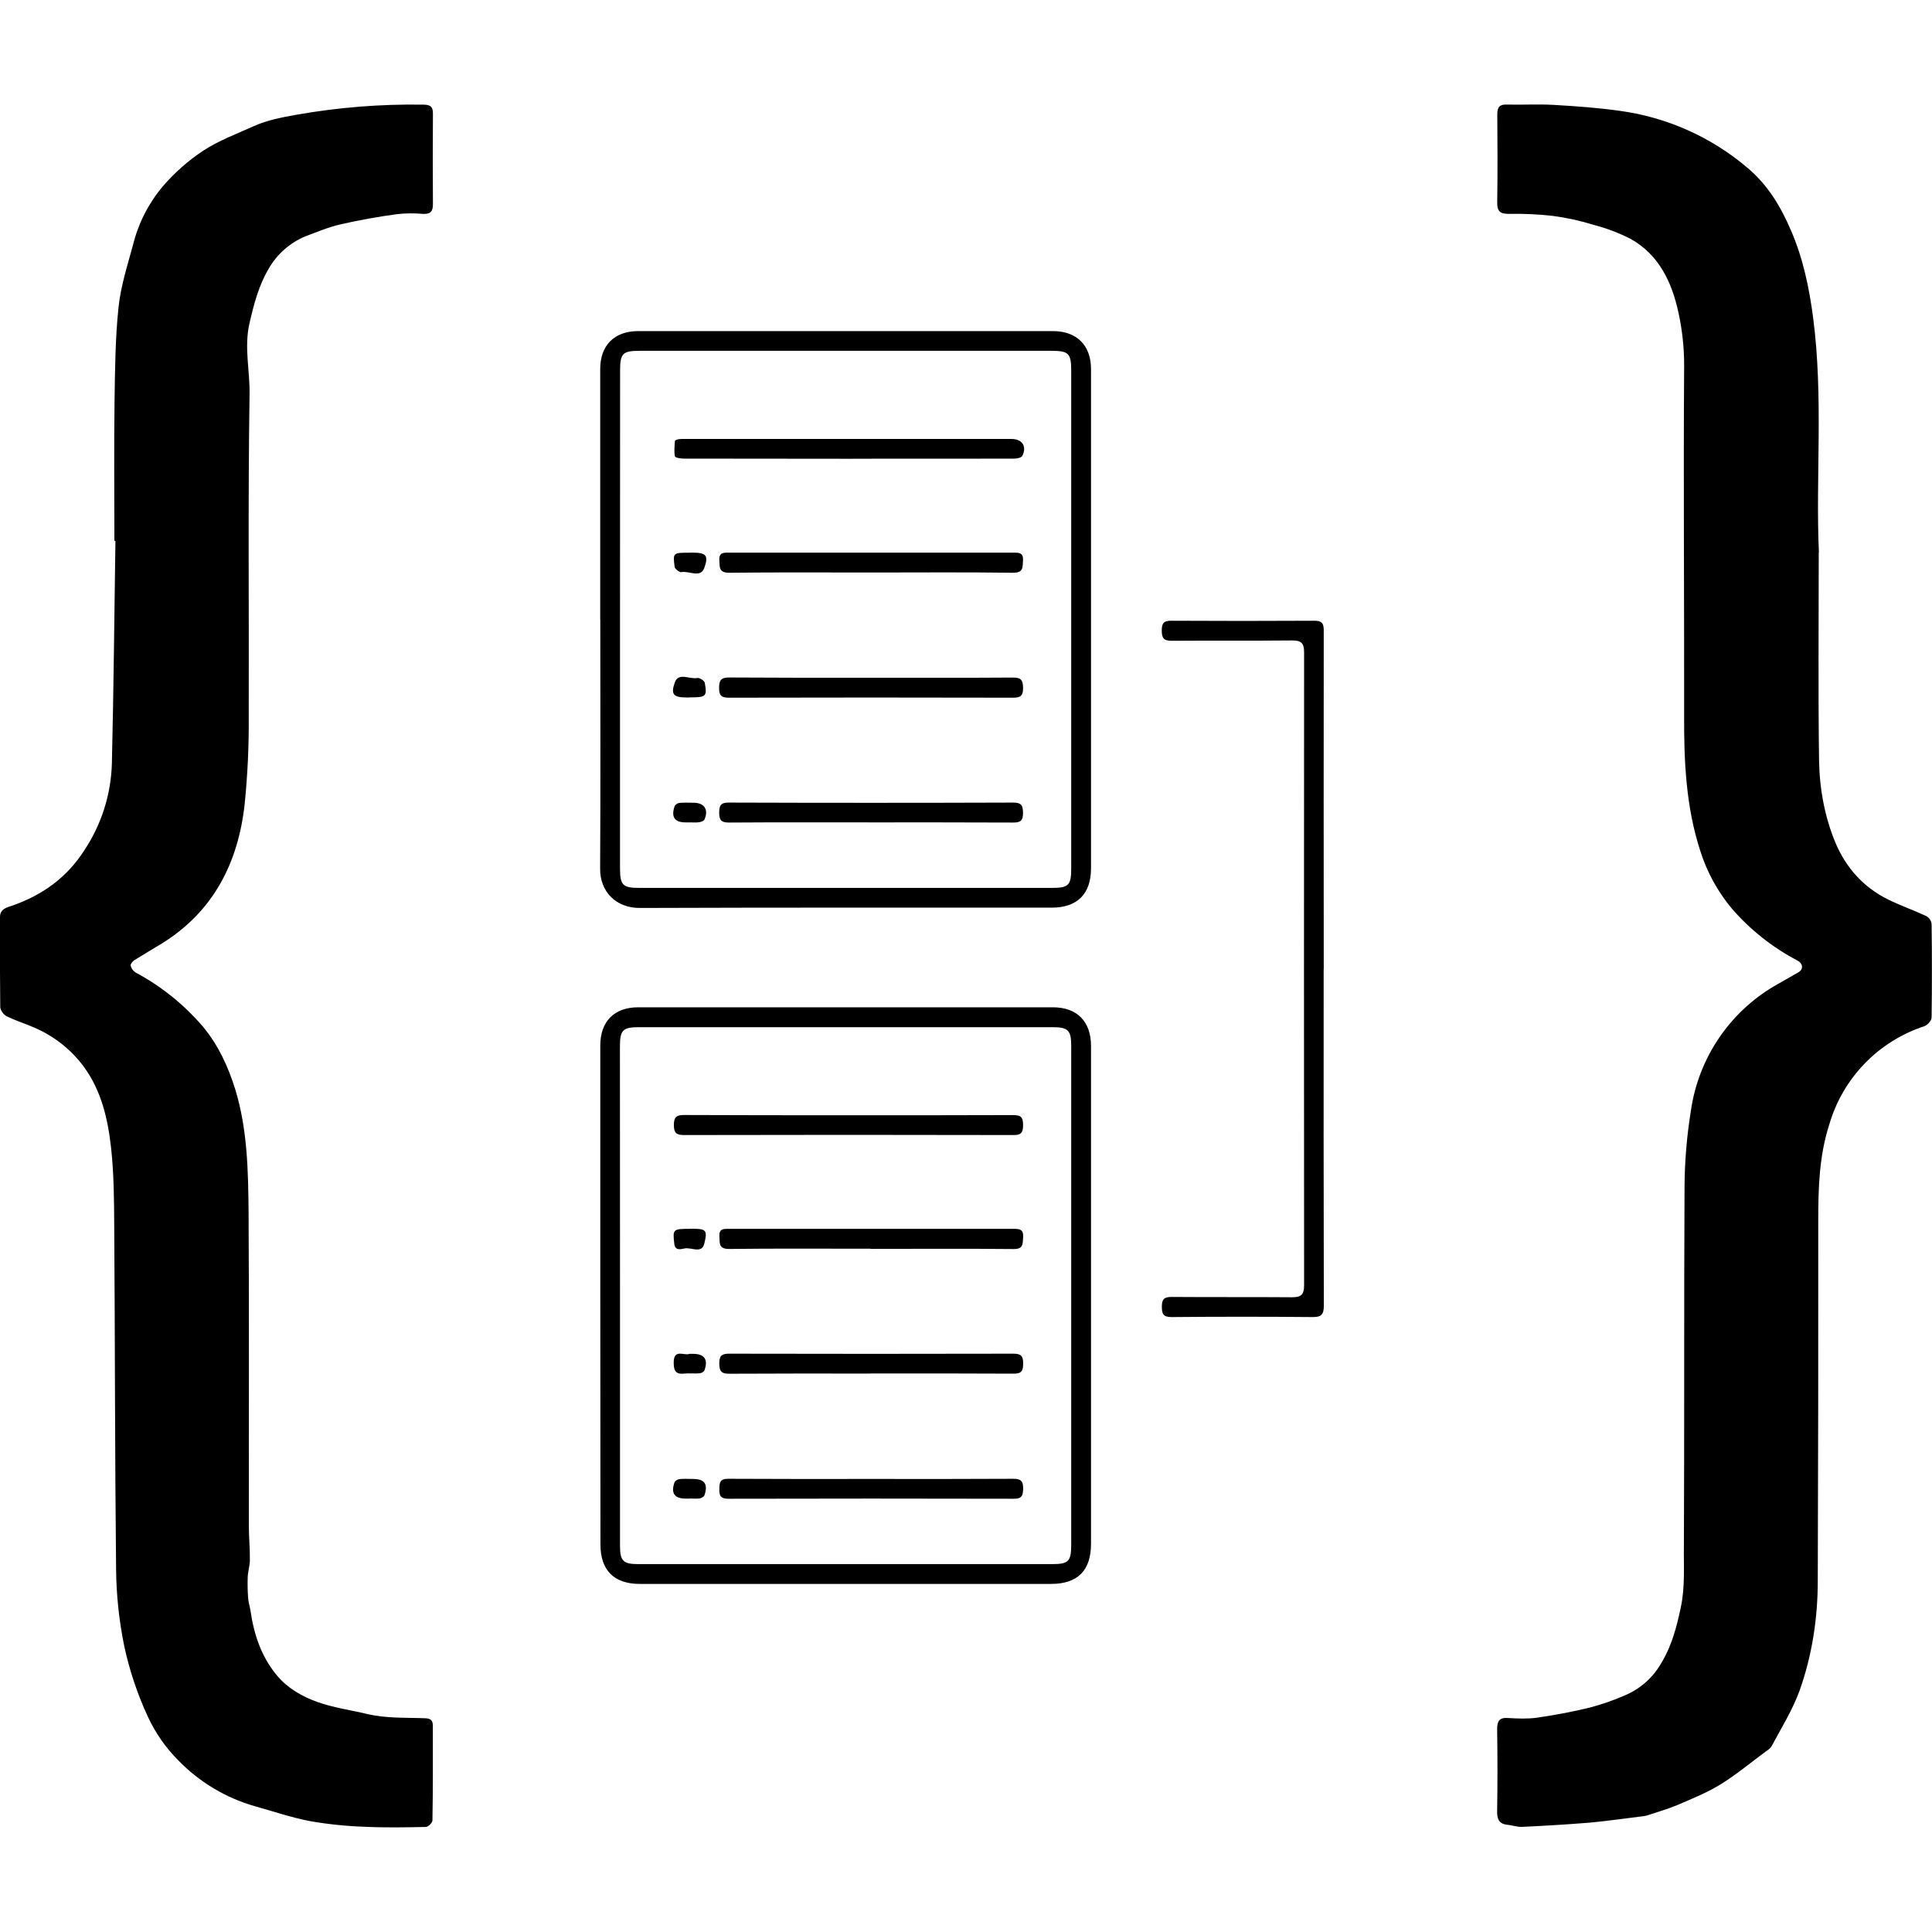
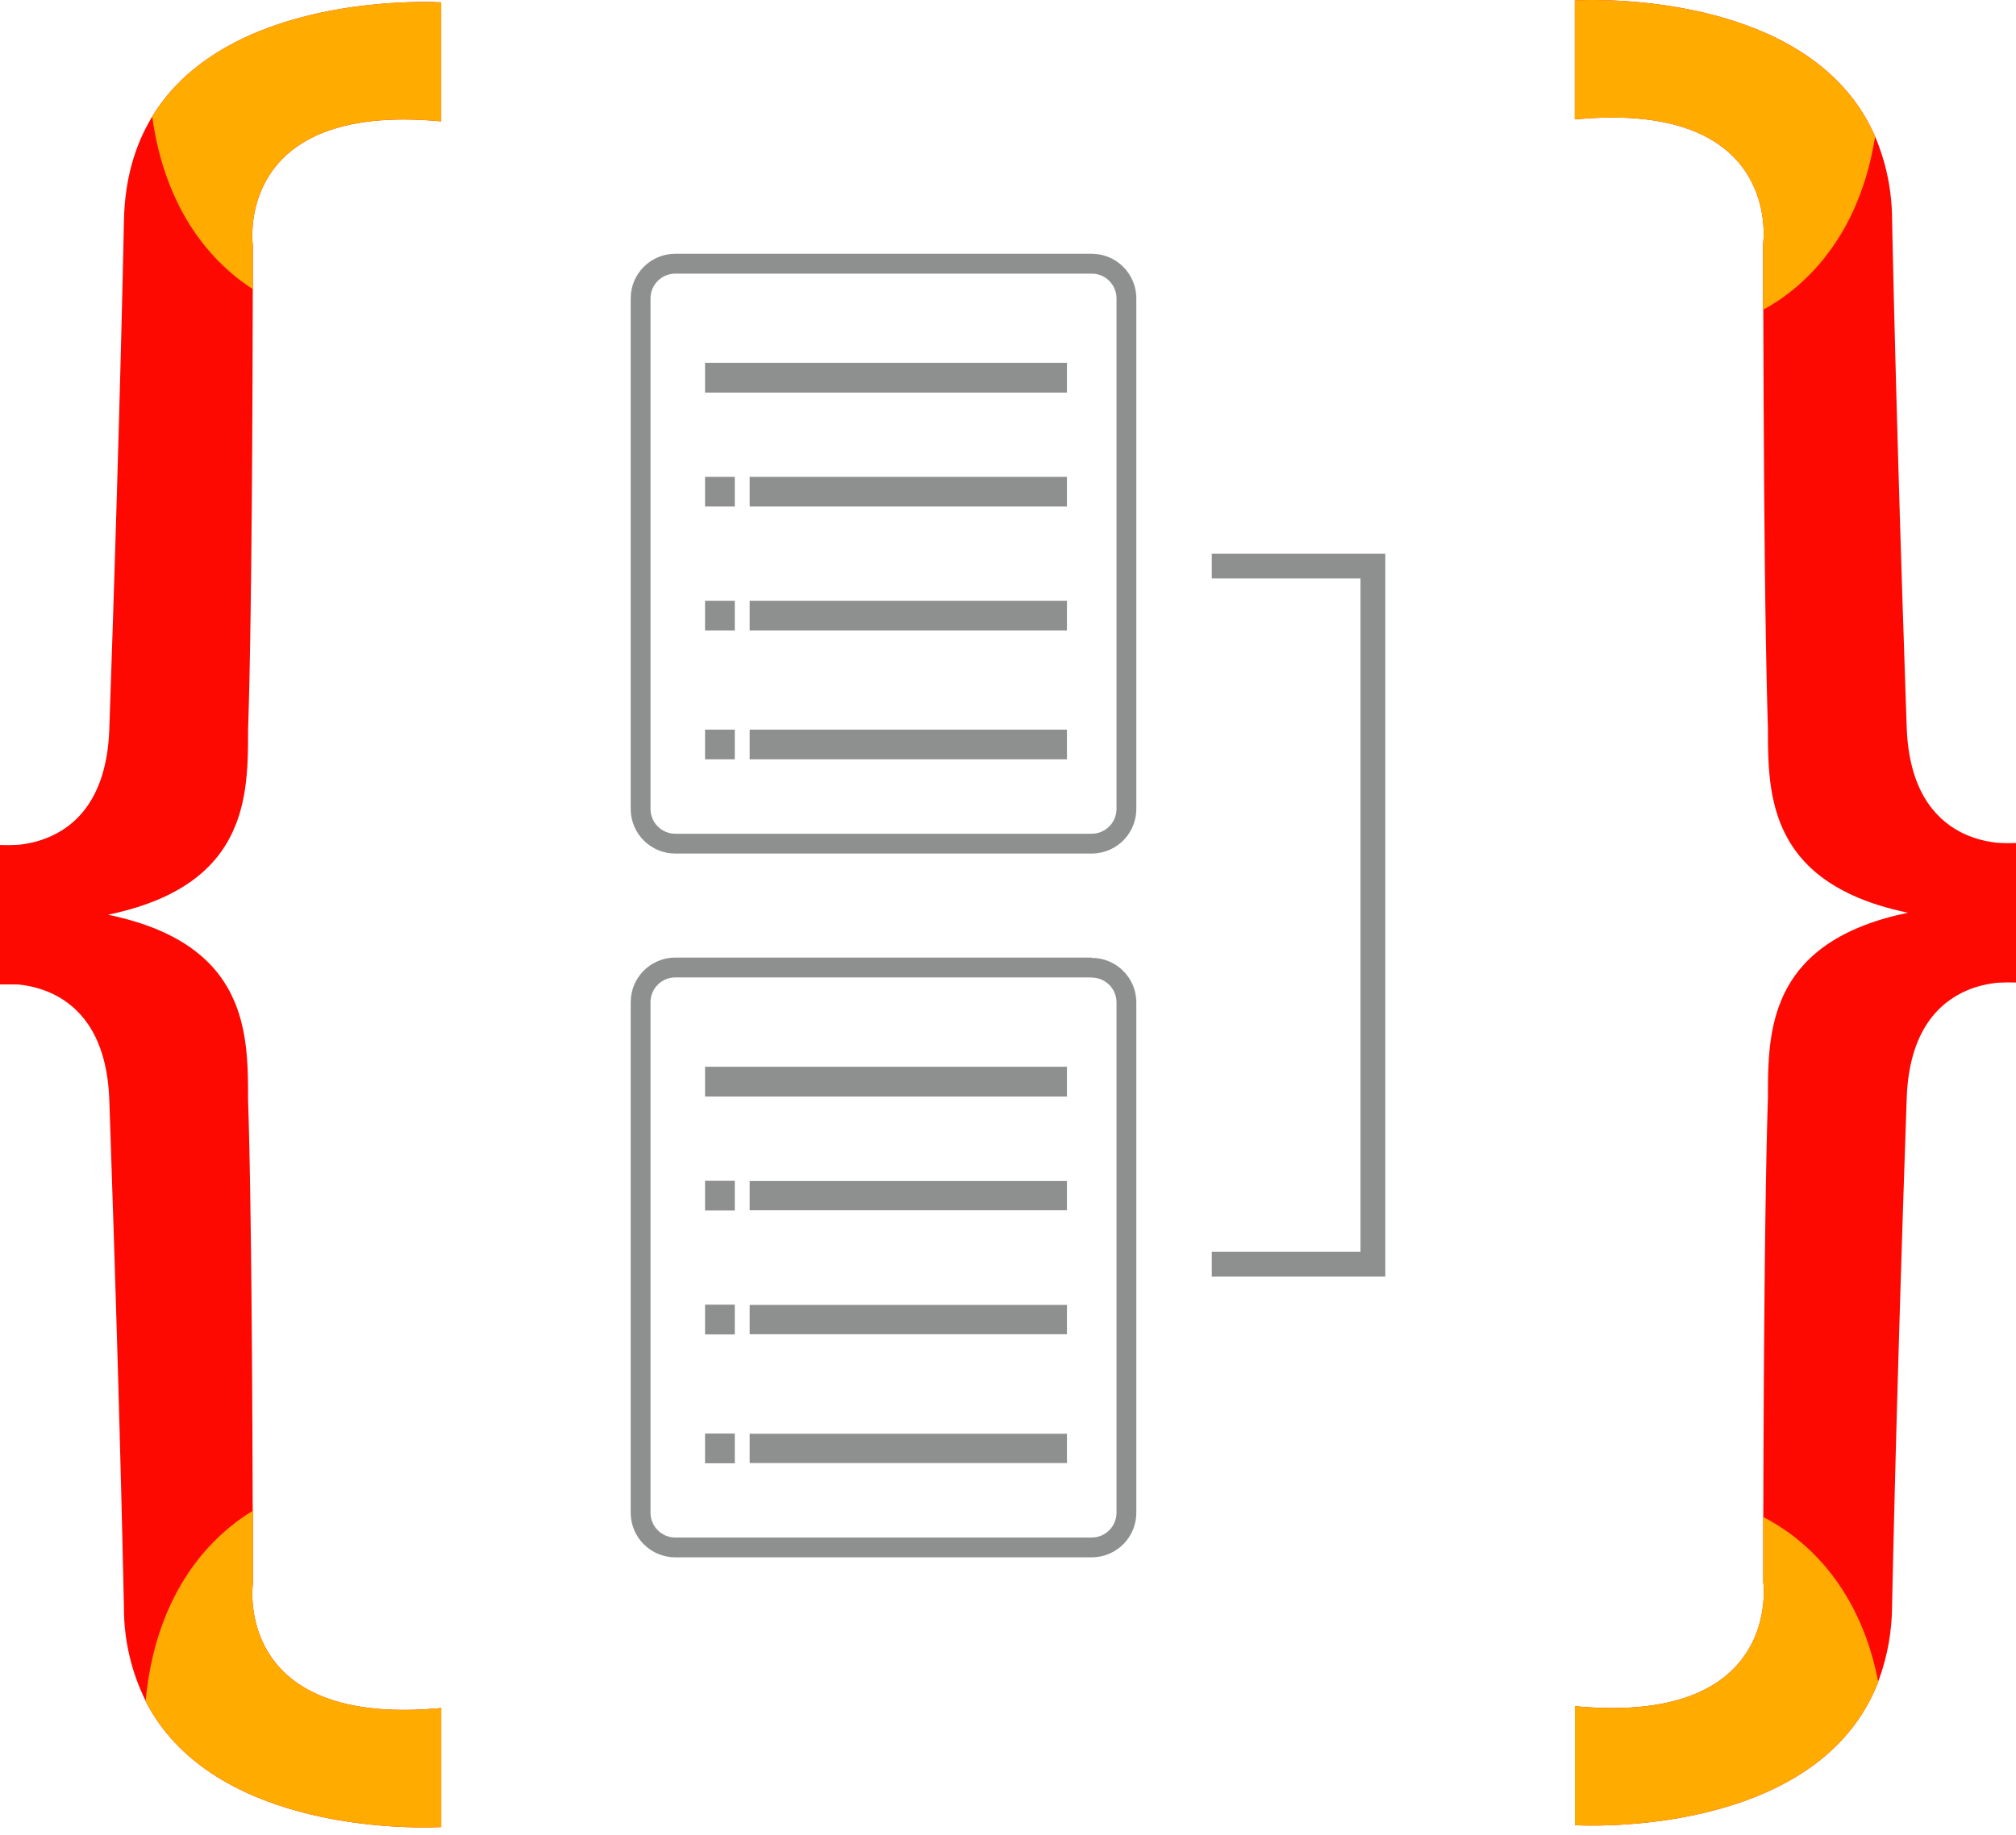
- <svg xmlns="http://www.w3.org/2000/svg" role="img" viewBox="0 0 24 24" id="Typeorm--Streamline-Simple-Icons" height="24" width="24">
-   <path d="M22.593 6.863c0 0.9 -0.008 1.742 0.004 2.583 0.006 0.355 0.07 0.708 0.21 1.038 0.133 0.306 0.35 0.544 0.652 0.692 0.153 0.075 0.314 0.131 0.47 0.204a0.134 0.13 0 0 1 0.066 0.099q0.008 0.58 0 1.16c0 0.039 -0.052 0.097 -0.093 0.11a1.818 1.82 0 0 0 -1.178 1.22c-0.125 0.387 -0.137 0.785 -0.137 1.187q0.002 2.24 -0.006 4.48c0 0.466 -0.07 0.926 -0.225 1.363 -0.087 0.241 -0.226 0.463 -0.347 0.69 -0.016 0.031 -0.05 0.052 -0.08 0.073 -0.185 0.137 -0.365 0.287 -0.56 0.407 -0.169 0.103 -0.354 0.177 -0.535 0.255 -0.114 0.048 -0.236 0.082 -0.352 0.121q-0.025 0.01 -0.05 0.014c-0.23 0.028 -0.46 0.062 -0.689 0.083q-0.418 0.033 -0.834 0.052c-0.061 0.003 -0.123 -0.02 -0.183 -0.026 -0.104 -0.01 -0.13 -0.07 -0.128 -0.168a31.962 32 0 0 0 0 -1.017c0 -0.104 0.027 -0.15 0.139 -0.141 0.117 0.007 0.24 0.012 0.354 -0.004q0.332 -0.047 0.655 -0.125a2.996 3 0 0 0 0.44 -0.153 0.94 0.94 0 0 0 0.456 -0.409c0.125 -0.208 0.185 -0.437 0.236 -0.676 0.057 -0.263 0.036 -0.52 0.04 -0.78 0.007 -1.485 0 -2.97 0.008 -4.456q0.003 -0.47 0.078 -0.935a2.148 2.15 0 0 1 1.09 -1.585l0.25 -0.143c0.061 -0.037 0.054 -0.107 -0.016 -0.144a2.797 2.8 0 0 1 -0.815 -0.646 2.097 2.1 0 0 1 -0.39 -0.711c-0.18 -0.551 -0.205 -1.12 -0.202 -1.694 0.002 -1.446 -0.01 -2.892 0 -4.337a2.996 3 0 0 0 -0.072 -0.666c-0.08 -0.37 -0.24 -0.712 -0.59 -0.909a2.298 2.3 0 0 0 -0.467 -0.177 2.996 3 0 0 0 -0.503 -0.11 3.995 4 0 0 0 -0.54 -0.025c-0.113 0.001 -0.153 -0.03 -0.15 -0.147 0.006 -0.364 0.003 -0.728 0.001 -1.092 0 -0.089 0.03 -0.122 0.117 -0.119 0.196 0.005 0.39 -0.007 0.584 0.004 0.272 0.016 0.545 0.035 0.815 0.073a3.096 3.1 0 0 1 1.598 0.714c0.252 0.215 0.408 0.479 0.534 0.772 0.15 0.346 0.226 0.71 0.275 1.082 0.13 0.99 0.03 1.986 0.072 2.918ZM1.421 6.715c0 -0.581 -0.006 -1.163 0.002 -1.745 0.006 -0.382 0.009 -0.77 0.049 -1.149 0.027 -0.263 0.11 -0.52 0.18 -0.778a1.798 1.8 0 0 1 0.366 -0.723 2.466 2.4 0 0 1 0.508 -0.449c0.194 -0.127 0.416 -0.208 0.629 -0.305 0.17 -0.076 0.348 -0.108 0.53 -0.141A8.29 8.3 0 0 1 5.258 1.3c0.09 0 0.122 0.027 0.12 0.117q-0.004 0.558 0 1.118c0 0.091 -0.028 0.126 -0.123 0.122a1.598 1.6 0 0 0 -0.321 0.003 7.99 8 0 0 0 -0.704 0.127c-0.15 0.035 -0.291 0.094 -0.434 0.148a0.94 0.94 0 0 0 -0.46 0.406c-0.123 0.208 -0.183 0.44 -0.238 0.68 -0.067 0.3 0.008 0.588 0.002 0.882 -0.02 1.329 -0.006 2.658 -0.01 3.99a9.988 10 0 0 1 -0.051 1.098c-0.08 0.724 -0.385 1.328 -1.024 1.727q-0.173 0.103 -0.345 0.209c-0.023 0.014 -0.051 0.049 -0.047 0.068a0.14 0.14 0 0 0 0.058 0.084 2.897 2.9 0 0 1 0.843 0.678c0.19 0.23 0.311 0.494 0.4 0.78 0.15 0.496 0.159 1.006 0.164 1.516 0.008 1.298 0.002 2.597 0.003 3.896 0 0.144 0.015 0.288 0.013 0.431 0 0.072 -0.025 0.143 -0.027 0.215q-0.004 0.126 0.005 0.253c0.003 0.052 0.02 0.104 0.029 0.156 0.043 0.301 0.137 0.583 0.336 0.817 0.131 0.153 0.303 0.252 0.494 0.321 0.201 0.072 0.41 0.1 0.616 0.149 0.246 0.058 0.485 0.044 0.73 0.054 0.065 0.003 0.09 0.03 0.09 0.093 0 0.392 0.002 0.784 -0.005 1.176 0 0.029 -0.053 0.081 -0.082 0.081 -0.252 0.005 -0.503 0.01 -0.754 -0.002a4.994 5 0 0 1 -0.678 -0.069c-0.234 -0.044 -0.46 -0.122 -0.69 -0.186a2.148 2.15 0 0 1 -0.955 -0.572 1.898 1.9 0 0 1 -0.376 -0.54 4.195 4.2 0 0 1 -0.292 -0.87 4.994 5 0 0 1 -0.103 -0.964c-0.015 -1.423 -0.013 -2.846 -0.023 -4.268 -0.002 -0.322 -0.004 -0.645 -0.039 -0.964 -0.04 -0.36 -0.12 -0.712 -0.342 -1.013a1.498 1.5 0 0 0 -0.624 -0.487c-0.11 -0.048 -0.226 -0.083 -0.334 -0.137 -0.037 -0.02 -0.077 -0.075 -0.077 -0.115q-0.006 -0.56 -0.003 -1.118c0 -0.1 0.088 -0.118 0.155 -0.141 0.372 -0.13 0.676 -0.348 0.891 -0.684a2.048 2.05 0 0 0 0.344 -1.087c0.022 -0.92 0.03 -1.841 0.044 -2.76h-0.016Zm6.035 0.98v-3.11c0 -0.295 0.175 -0.472 0.472 -0.472h5.152c0.296 0 0.473 0.177 0.473 0.472v6.2c0 0.32 -0.17 0.49 -0.488 0.49 -1.708 0 -3.412 -0.002 -5.12 0.004 -0.287 0 -0.494 -0.197 -0.49 -0.493 0.006 -1.03 0.002 -2.06 0.002 -3.091m0.245 0.002v3.091c0 0.208 0.035 0.242 0.24 0.242h5.119c0.214 0 0.246 -0.03 0.246 -0.244V4.603c0 -0.213 -0.033 -0.245 -0.244 -0.245H7.945c-0.21 0 -0.242 0.033 -0.242 0.247zm-0.245 8.39v-3.1c0 -0.298 0.173 -0.474 0.471 -0.474h5.152c0.3 0 0.473 0.177 0.473 0.48v6.184q0 0.499 -0.496 0.499h-5.11c-0.32 0 -0.488 -0.17 -0.488 -0.489zm0.245 0.006v3.109c0 0.189 0.039 0.228 0.227 0.228h5.142c0.202 0 0.236 -0.035 0.236 -0.239v-6.197c0 -0.197 -0.038 -0.234 -0.233 -0.234H7.941c-0.205 0 -0.24 0.035 -0.24 0.243zm8.741 -4.058q-0.002 2.09 0.002 4.184c0 0.11 -0.03 0.143 -0.14 0.142a96.883 97 0 0 0 -1.752 0c-0.104 0 -0.12 -0.04 -0.12 -0.13 0 -0.093 0.03 -0.12 0.12 -0.12 0.5 0.004 1 0 1.499 0.004 0.108 0 0.148 -0.031 0.148 -0.145q-0.003 -3.934 0 -7.868c0 -0.112 -0.036 -0.147 -0.147 -0.146 -0.5 0.005 -0.999 0 -1.498 0.004 -0.1 0 -0.123 -0.034 -0.123 -0.128 0 -0.09 0.024 -0.122 0.119 -0.121q0.888 0.005 1.776 0c0.096 0 0.117 0.033 0.117 0.122q-0.002 2.101 0 4.202m-5.9 -6.336q-1.024 0 -2.047 -0.002c-0.04 0 -0.109 -0.01 -0.113 -0.028 -0.012 -0.061 -0.004 -0.127 0 -0.191 0 -0.01 0.031 -0.02 0.052 -0.023q0.04 -0.004 0.082 -0.002h4.046c0.133 0 0.194 0.088 0.137 0.208 -0.01 0.024 -0.066 0.036 -0.1 0.036q-0.846 0.002 -1.691 0.001zm0.273 1.413c-0.585 0 -1.17 -0.004 -1.758 0.003 -0.13 0 -0.118 -0.068 -0.123 -0.153 -0.007 -0.102 0.055 -0.097 0.123 -0.097h3.526c0.068 0 0.13 -0.004 0.123 0.097 -0.005 0.086 0.006 0.154 -0.123 0.153 -0.59 -0.008 -1.178 -0.003 -1.766 -0.003Zm0.005 1.307c0.59 0 1.178 0.002 1.767 -0.002 0.103 0 0.118 0.041 0.12 0.13 0 0.093 -0.03 0.12 -0.12 0.12a737.113 738 0 0 0 -3.536 0c-0.092 0 -0.121 -0.029 -0.12 -0.121 0 -0.09 0.02 -0.13 0.121 -0.13q0.886 0.005 1.768 0.003m-0.009 1.797c-0.585 0 -1.173 -0.002 -1.759 0.002 -0.093 0 -0.12 -0.03 -0.12 -0.122 0 -0.093 0.023 -0.128 0.123 -0.126q1.764 0.006 3.528 0c0.098 0 0.123 0.03 0.123 0.125 0.002 0.1 -0.03 0.124 -0.127 0.123q-0.884 -0.003 -1.768 -0.002M8.564 8.664H8.53c-0.16 0 -0.202 -0.034 -0.147 -0.187 0.045 -0.129 0.185 -0.035 0.28 -0.055 0.027 -0.004 0.087 0.033 0.092 0.06 0.03 0.172 0.017 0.181 -0.19 0.181Zm0.003 -1.799h0.034c0.166 0 0.206 0.031 0.148 0.19 -0.047 0.13 -0.187 0.034 -0.284 0.052 -0.023 0.006 -0.08 -0.038 -0.084 -0.064 -0.024 -0.177 -0.02 -0.177 0.185 -0.177Zm0.002 3.351h-0.051q-0.206 0.001 -0.138 -0.2c0.006 -0.02 0.038 -0.04 0.06 -0.042 0.06 -0.006 0.118 -0.002 0.176 -0.002 0.133 0 0.19 0.086 0.135 0.208 -0.006 0.018 -0.041 0.03 -0.066 0.034 -0.038 0.006 -0.078 0.002 -0.117 0.002Zm1.973 3.638q1.025 0.001 2.047 -0.002c0.092 0 0.12 0.027 0.12 0.12 0 0.09 -0.017 0.13 -0.119 0.128a878.942 880 0 0 0 -4.093 0c-0.096 0 -0.126 -0.027 -0.126 -0.124s0.03 -0.125 0.125 -0.125q1.025 0.004 2.046 0.003m0.272 1.658c-0.585 0 -1.171 -0.004 -1.758 0.003 -0.134 0 -0.113 -0.076 -0.119 -0.156 -0.007 -0.097 0.051 -0.094 0.12 -0.094h3.533c0.075 0 0.126 0.005 0.12 0.103 -0.007 0.081 0.006 0.15 -0.12 0.148 -0.592 -0.006 -1.184 -0.002 -1.776 -0.002Zm0 1.551q-0.88 -0.002 -1.758 0.002c-0.1 0 -0.12 -0.037 -0.121 -0.129 0 -0.091 0.029 -0.12 0.12 -0.12q1.768 0.004 3.535 0c0.09 0 0.121 0.027 0.12 0.12 0 0.089 -0.016 0.13 -0.12 0.128q-0.887 -0.004 -1.775 -0.002Zm0.009 1.309q0.883 0.002 1.767 -0.002c0.096 0 0.12 0.033 0.12 0.122 -0.002 0.086 -0.015 0.127 -0.116 0.126a742.107 743 0 0 0 -3.545 0c-0.092 0 -0.116 -0.033 -0.113 -0.118 0.001 -0.08 0.005 -0.131 0.11 -0.13q0.889 0.004 1.778 0.002m-2.257 -3.108h0.025c0.177 0 0.2 0.013 0.157 0.185 -0.033 0.13 -0.161 0.042 -0.246 0.06 -0.043 0.008 -0.117 0.033 -0.127 -0.06 -0.02 -0.179 -0.016 -0.184 0.192 -0.184Zm-0.003 1.554h0.046c0.14 0 0.19 0.07 0.141 0.204 -0.006 0.019 -0.039 0.036 -0.062 0.038 -0.062 0.005 -0.124 -0.003 -0.187 0.003 -0.1 0.012 -0.132 -0.026 -0.133 -0.13 -0.003 -0.187 0.133 -0.087 0.195 -0.115m0.002 1.798h-0.051c-0.135 0 -0.184 -0.067 -0.136 -0.202 0.006 -0.018 0.038 -0.038 0.062 -0.04 0.054 -0.006 0.11 -0.002 0.165 -0.002 0.145 0 0.192 0.062 0.146 0.2 -0.006 0.02 -0.038 0.038 -0.06 0.042 -0.042 0.005 -0.085 0.001 -0.125 0.001Z" fill="#000000" stroke-width="1" />
+ <svg xmlns="http://www.w3.org/2000/svg" width="256px" height="233px" viewBox="0 0 256 233" version="1.1" preserveAspectRatio="xMidYMid">
+   <g>
+     <path d="M138.63,32.232 C141.711,32.232 144.217,34.691 144.293,37.753 L144.295,37.897 L144.295,102.742 C144.295,105.823 141.836,108.33 138.774,108.406 L138.63,108.408 L85.754,108.408 C82.673,108.408 80.167,105.949 80.09,102.886 L80.089,102.742 L80.089,37.897 C80.089,34.816 82.548,32.31 85.61,32.233 L85.754,32.232 L138.63,32.232 Z M138.63,34.752 L85.754,34.752 C84.054,34.752 82.669,36.099 82.607,37.784 L82.604,37.897 L82.604,102.742 C82.607,104.443 83.955,105.828 85.641,105.89 L85.754,105.892 L138.63,105.892 C140.33,105.889 141.715,104.541 141.777,102.855 L141.779,102.742 L141.779,37.897 C141.777,36.159 140.367,34.752 138.63,34.752 Z M93.306,92.669 L93.306,96.443 L89.528,96.443 L89.528,92.669 L93.306,92.669 Z M135.485,92.669 L135.485,96.443 L95.198,96.443 L95.198,92.669 L135.485,92.669 Z M93.306,76.302 L93.306,80.076 L89.528,80.076 L89.528,76.302 L93.306,76.302 Z M135.485,76.302 L135.485,80.076 L95.198,80.076 L95.198,76.302 L135.485,76.302 Z M93.306,60.564 L93.306,64.337 L89.528,64.337 L89.528,60.564 L93.306,60.564 Z M135.485,60.564 L135.485,64.337 L95.198,64.337 L95.198,60.564 L135.485,60.564 Z M135.485,46.083 L135.485,49.862 L89.528,49.862 L89.528,46.083 L135.485,46.083 Z" fill="#8E8F8F" />
+     <path d="M138.63,121.621 L138.63,121.66 C141.696,121.66 144.196,124.096 144.293,127.143 L144.295,127.286 L144.295,192.131 C144.295,195.212 141.836,197.719 138.774,197.795 L138.63,197.797 L85.754,197.797 C84.252,197.797 82.81,197.2 81.748,196.137 C80.726,195.116 80.135,193.744 80.091,192.304 L80.089,192.131 L80.089,127.286 C80.089,124.205 82.548,121.699 85.61,121.622 L85.754,121.621 L138.63,121.621 Z M138.63,124.141 L85.754,124.141 C84.054,124.141 82.669,125.488 82.607,127.173 L82.604,127.286 L82.604,192.131 C82.607,193.832 83.955,195.217 85.641,195.279 L85.754,195.281 L138.63,195.281 C140.323,195.278 141.705,193.942 141.777,192.263 L141.779,192.151 L141.779,127.306 C141.777,125.606 140.428,124.222 138.743,124.163 L138.63,124.161 L138.63,124.141 Z M93.306,182.073 L93.306,185.852 L89.528,185.852 L89.528,182.073 L93.306,182.073 Z M135.485,182.102 L135.485,185.822 L95.198,185.822 L95.198,182.102 L135.485,182.102 Z M93.306,165.706 L93.306,169.484 L89.528,169.484 L89.528,165.706 L93.306,165.706 Z M135.485,165.735 L135.485,169.455 L95.198,169.455 L95.198,165.735 L135.485,165.735 Z M93.306,149.972 L93.306,153.746 L89.528,153.746 L89.528,149.972 L93.306,149.972 Z M135.485,150.001 L135.485,153.717 L95.198,153.717 L95.198,150.001 L135.485,150.001 Z M135.485,135.492 L135.485,139.27 L89.528,139.27 L89.528,135.492 L135.485,135.492 Z" fill="#8E8F8F" />
+     <polygon fill="#8E8F8F" points="153.879 70.32 153.879 73.464 172.762 73.464 172.762 158.995 153.879 158.995 153.879 162.144 172.762 162.144 175.911 162.144 175.911 158.995 175.911 73.464 175.911 70.32 172.762 70.32" />
+     <path d="M19.332,14.795 C23.055,8.688 29.189,5.126 35.385,3.058 L36.23,2.785 L36.23,2.785 L37.074,2.53 C37.496,2.407 37.917,2.29 38.337,2.18 L39.174,1.967 C39.314,1.933 39.453,1.899 39.591,1.867 L40.42,1.677 C40.558,1.647 40.695,1.617 40.832,1.588 L41.65,1.421 L41.65,1.421 L42.459,1.269 L42.459,1.269 L43.257,1.129 L43.257,1.129 L44.044,1.003 L44.044,1.003 L44.817,0.888 L44.817,0.888 L45.576,0.786 L45.576,0.786 L46.319,0.695 L46.319,0.695 L47.045,0.614 L47.045,0.614 L47.753,0.543 L47.753,0.543 L48.777,0.454 L48.777,0.454 L49.752,0.384 L49.752,0.384 L50.674,0.331 L50.674,0.331 L51.676,0.288 L51.676,0.288 L52.593,0.262 L52.593,0.262 L53.153,0.253 L53.669,0.249 L54.14,0.249 L54.757,0.257 L55.105,0.264 L55.74,0.286 L56.021,0.3 L56.021,15.414 C42.652,14.142 36.687,18.18 34.057,22.483 L33.82,22.887 C33.479,23.494 33.201,24.103 32.975,24.7 L32.833,25.096 C32.81,25.161 32.788,25.227 32.767,25.292 L32.646,25.681 L32.646,25.681 L32.538,26.065 L32.538,26.065 L32.444,26.441 C32.429,26.503 32.415,26.565 32.401,26.626 L32.324,26.991 C32.312,27.051 32.301,27.111 32.29,27.17 L32.229,27.521 L32.229,27.521 L32.178,27.861 L32.178,27.861 L32.137,28.19 L32.137,28.19 L32.09,28.66 L32.09,28.66 L32.059,29.099 L32.059,29.099 L32.044,29.443 L32.037,29.762 L32.037,30.052 L32.042,30.313 L32.051,30.542 L32.069,30.822 L32.101,31.153 L32.1,36.705 L32.068,48.042 L32.028,56.211 L31.982,63.084 L31.931,68.891 L31.882,73.464 L31.824,77.916 L31.765,81.711 L31.688,85.732 L31.641,87.827 L31.59,89.806 L31.524,92.012 L31.501,92.702 L31.499,93.978 L31.492,94.759 L31.483,95.287 L31.462,96.085 L31.462,96.085 L31.431,96.857 L31.431,96.857 L31.405,97.327 L31.405,97.327 L31.374,97.799 L31.374,97.799 L31.337,98.273 L31.337,98.273 L31.269,98.985 L31.269,98.985 L31.215,99.461 L31.215,99.461 L31.152,99.938 L31.152,99.938 L31.081,100.415 C31.068,100.494 31.055,100.574 31.042,100.653 L30.957,101.129 C30.942,101.209 30.927,101.288 30.911,101.367 L30.812,101.842 L30.812,101.842 L30.701,102.316 L30.701,102.316 L30.58,102.789 C30.537,102.946 30.493,103.103 30.446,103.26 L30.3,103.728 L30.3,103.728 L30.142,104.194 L30.142,104.194 L29.97,104.657 C28.034,109.66 23.651,114.115 13.725,116.178 C23.381,118.183 27.792,122.448 29.807,127.279 L29.991,127.74 C30.169,128.204 30.326,128.672 30.464,129.143 L30.597,129.615 C30.681,129.93 30.757,130.247 30.826,130.564 L30.925,131.041 C30.941,131.12 30.956,131.2 30.97,131.28 L31.054,131.757 L31.054,131.757 L31.129,132.235 L31.129,132.235 L31.194,132.713 L31.194,132.713 L31.252,133.191 L31.252,133.191 L31.301,133.668 L31.301,133.668 L31.344,134.144 L31.344,134.144 L31.38,134.619 L31.38,134.619 L31.423,135.328 L31.423,135.328 L31.445,135.798 L31.445,135.798 L31.472,136.586 L31.472,136.586 L31.484,137.106 L31.493,137.623 L31.499,138.388 L31.501,139.659 L31.569,141.872 L31.629,144.21 L31.685,146.716 L31.736,149.37 L31.79,152.624 L31.864,157.999 L31.915,162.554 L31.94,165.116 L31.993,171.662 L32.051,181.374 L32.091,191.885 L32.106,191.876 L32.106,201.199 L32.091,201.331 L32.073,201.529 L32.062,201.707 L32.047,202.038 L32.047,202.038 L32.042,202.299 L32.042,202.589 L32.049,202.908 L32.064,203.252 L32.094,203.686 L32.094,203.686 L32.123,203.991 L32.123,203.991 L32.181,204.473 L32.181,204.473 L32.231,204.809 L32.231,204.809 L32.29,205.154 L32.29,205.154 L32.359,205.509 C32.372,205.569 32.385,205.629 32.398,205.69 L32.484,206.057 C32.499,206.119 32.515,206.181 32.532,206.243 L32.636,206.621 L32.636,206.621 L32.754,207.004 C32.775,207.069 32.796,207.133 32.818,207.198 L32.957,207.589 C33.005,207.719 33.057,207.851 33.11,207.983 L33.28,208.379 C35.379,213.087 40.917,218.172 55.241,217.006 L56.025,216.937 L56.025,232.051 L55.624,232.07 L54.88,232.092 L54.268,232.103 L53.541,232.103 L53.541,232.103 L52.996,232.097 L52.407,232.085 L51.774,232.067 L50.952,232.034 L50.952,232.034 L50.372,232.005 L50.372,232.005 L49.77,231.969 L49.77,231.969 L49.144,231.926 L49.144,231.926 L48.498,231.875 L48.498,231.875 L47.832,231.816 L47.832,231.816 L47.147,231.749 L47.147,231.749 L46.444,231.672 L46.444,231.672 L45.725,231.585 L45.725,231.585 L44.991,231.488 C44.868,231.471 44.744,231.453 44.619,231.435 L43.865,231.321 C43.738,231.301 43.611,231.281 43.483,231.26 L42.711,231.129 C42.581,231.106 42.451,231.082 42.321,231.058 L41.534,230.907 C41.402,230.881 41.27,230.855 41.137,230.827 L40.338,230.656 L40.338,230.656 L39.532,230.471 C39.262,230.407 38.992,230.341 38.721,230.271 L37.905,230.056 C30.414,228.014 22.546,223.978 18.498,216.069 C19.376,206.347 23.374,198.059 30.555,192.9 C30.893,192.662 31.236,192.431 31.582,192.207 L31.974,191.958 C31.488,192.259 31.01,192.576 30.541,192.91 C23.374,198.059 19.376,206.347 18.498,216.03 C16.696,212.392 15.752,208.389 15.738,204.329 L15.648,200.162 L15.531,195.11 L15.385,189.198 L15.186,181.662 L15.003,175.126 L14.751,166.569 L14.467,157.403 L13.991,142.979 L13.876,139.634 C13.595,132.062 10.556,128.374 7.393,126.594 L7.02,126.393 C6.958,126.361 6.896,126.33 6.834,126.299 L6.461,126.123 C6.337,126.067 6.213,126.014 6.09,125.963 L5.721,125.819 C5.599,125.773 5.477,125.729 5.355,125.688 L4.993,125.571 C4.874,125.535 4.755,125.5 4.637,125.468 L4.354,125.393 L4.076,125.326 L3.802,125.266 L3.534,125.213 L3.143,125.145 L3.143,125.145 L2.89,125.108 L2.645,125.076 L2.292,125.037 L2.292,125.037 L1.98,125.035 L1.343,125.028 C1.019,125.024 0.687,125.022 0.345,125.028 L0,125.037 L0,107.324 C0.829,107.353 1.57,107.339 2.292,107.3 L2.645,107.261 L2.89,107.229 L3.143,107.191 L3.534,107.123 L3.534,107.123 L3.802,107.07 L4.076,107.011 L4.354,106.943 L4.637,106.869 L4.993,106.765 L4.993,106.765 L5.355,106.648 L5.355,106.648 L5.721,106.518 C9.397,105.143 13.545,101.61 13.876,92.702 L14.307,79.893 L14.639,69.428 L14.819,63.49 L15.095,53.964 L15.275,47.338 L15.406,42.291 L15.571,35.534 L15.667,31.333 L15.738,28.003 C15.848,22.754 17.142,18.494 19.195,15.035 L19.333,14.806 L19.332,14.795 Z M199.975,15.166 L199.975,0.051 L200.381,0.032 L200.945,0.014 L201.311,0.007 L201.957,0 L201.957,0 L202.45,0 L202.989,0.006 L203.822,0.023 L203.822,0.023 L204.885,0.061 L204.885,0.061 L205.454,0.088 L205.454,0.088 L206.046,0.122 L206.046,0.122 L206.977,0.185 L206.977,0.185 L207.624,0.237 L207.624,0.237 L208.29,0.297 L208.29,0.297 L208.975,0.366 L208.975,0.366 L209.676,0.445 L209.676,0.445 L210.394,0.533 L210.394,0.533 L211.126,0.631 L211.126,0.631 L211.872,0.74 L211.872,0.74 L212.631,0.861 C212.758,0.882 212.886,0.904 213.014,0.926 L213.789,1.065 L213.789,1.065 L214.573,1.217 L214.573,1.217 L215.365,1.381 L215.365,1.381 L216.164,1.56 L216.164,1.56 L216.969,1.753 C217.373,1.854 217.778,1.96 218.185,2.071 L218.999,2.303 C226.609,4.538 234.432,8.895 238.107,17.33 C239.505,20.627 240.237,24.168 240.262,27.749 L240.352,31.917 L240.469,36.969 L240.551,40.349 L240.68,45.409 L240.86,52.072 L240.997,56.956 L241.249,65.514 L241.533,74.68 L242.009,89.104 L242.124,92.449 C242.41,100.147 245.546,103.828 248.765,105.574 L249.137,105.767 C249.199,105.798 249.261,105.828 249.323,105.858 L249.694,106.026 L249.694,106.026 L250.063,106.179 C250.124,106.204 250.186,106.227 250.247,106.25 L250.612,106.382 C250.672,106.402 250.733,106.423 250.793,106.442 L251.152,106.553 C251.211,106.571 251.27,106.588 251.329,106.604 L251.855,106.739 L251.855,106.739 L252.198,106.816 L252.532,106.881 L252.532,106.881 L252.857,106.937 L253.11,106.975 L253.355,107.007 L253.708,107.046 L253.708,107.046 C254.327,107.079 254.971,107.095 255.655,107.08 L256,107.07 L256,124.788 C255.171,124.759 254.43,124.774 253.708,124.813 L253.475,124.837 L253.233,124.867 L252.857,124.921 L252.857,124.921 L252.466,124.989 L252.466,124.989 L252.198,125.042 L251.924,125.102 L251.646,125.169 L251.363,125.243 L251.186,125.294 L251.186,125.294 L250.826,125.404 C250.766,125.423 250.705,125.443 250.645,125.464 L250.279,125.594 C250.218,125.617 250.156,125.641 250.095,125.665 L249.725,125.817 C246.198,127.336 242.438,130.947 242.124,139.41 L241.693,152.213 L241.361,162.678 L241.181,168.617 L240.905,178.144 L240.725,184.77 L240.594,189.817 L240.429,196.574 L240.333,200.775 L240.262,204.104 C240.234,207.22 239.681,210.307 238.626,213.237 L238.5,213.58 L238.506,213.612 C234.738,223.347 225.62,227.924 217.202,230.054 L216.376,230.256 C216.239,230.288 216.102,230.32 215.966,230.351 L215.149,230.53 C215.014,230.559 214.879,230.587 214.744,230.614 L213.94,230.772 C213.806,230.797 213.673,230.822 213.541,230.846 L212.752,230.984 C212.621,231.006 212.491,231.027 212.361,231.048 L211.589,231.167 L211.589,231.167 L210.831,231.275 L210.831,231.275 L210.088,231.371 L210.088,231.371 L209.36,231.456 L209.36,231.456 L208.65,231.532 L208.65,231.532 L207.959,231.598 L207.959,231.598 L206.959,231.68 L206.959,231.68 L206.32,231.725 L206.32,231.725 L205.404,231.779 L205.404,231.779 L204.544,231.817 L204.544,231.817 L203.493,231.849 L203.493,231.849 L202.896,231.859 L202.346,231.863 L201.848,231.863 L201.403,231.858 L201.015,231.851 L200.542,231.837 L200.131,231.82 L199.989,231.812 L199.989,216.698 C213.984,218.03 219.865,213.542 222.301,209.023 L222.51,208.618 C222.577,208.484 222.641,208.349 222.702,208.214 L222.876,207.812 C222.931,207.679 222.984,207.545 223.034,207.413 L223.177,207.017 L223.177,207.017 L223.305,206.625 C223.325,206.56 223.345,206.495 223.364,206.431 L223.472,206.048 L223.472,206.048 L223.566,205.671 L223.566,205.671 L223.649,205.302 L223.649,205.302 L223.72,204.942 L223.72,204.942 L223.781,204.591 L223.781,204.591 L223.831,204.251 L223.831,204.251 L223.873,203.922 L223.873,203.922 L223.92,203.452 L223.92,203.452 L223.942,203.156 L223.942,203.156 L223.966,202.669 L223.973,202.351 L223.973,202.06 L223.968,201.799 L223.958,201.57 L223.947,201.375 L223.924,201.092 L223.909,200.96 L223.909,192.671 L223.932,184.954 L223.97,176.991 L224.015,170.28 L224.074,163.429 L224.142,157.28 L224.19,153.705 L224.235,150.826 L224.294,147.524 L224.337,145.434 L224.384,143.446 L224.433,141.571 L224.499,139.405 L224.501,138.135 L224.508,137.361 L224.516,136.839 L224.529,136.313 L224.557,135.517 L224.557,135.517 L224.583,134.983 L224.612,134.507 L224.612,134.507 L224.647,134.03 L224.647,134.03 L224.688,133.551 L224.688,133.551 L224.736,133.071 L224.736,133.071 L224.792,132.591 L224.792,132.591 L224.856,132.109 C224.868,132.029 224.879,131.949 224.892,131.869 L224.969,131.388 L224.969,131.388 L225.056,130.907 L225.056,130.907 L225.153,130.427 L225.153,130.427 L225.261,129.949 C225.393,129.391 225.548,128.836 225.729,128.286 L225.892,127.817 C226.118,127.192 226.38,126.575 226.685,125.97 L226.921,125.518 C229.207,121.32 233.647,117.718 242.275,115.924 C231.393,113.665 227.173,108.537 225.536,102.963 L225.403,102.491 C225.319,102.176 225.243,101.859 225.174,101.542 L225.075,101.065 C225.059,100.986 225.044,100.906 225.03,100.827 L224.946,100.349 L224.946,100.349 L224.871,99.871 L224.871,99.871 L224.806,99.393 L224.806,99.393 L224.748,98.916 L224.748,98.916 L224.699,98.439 L224.699,98.439 L224.656,97.963 L224.656,97.963 L224.62,97.488 L224.62,97.488 L224.577,96.779 L224.577,96.779 L224.555,96.309 L224.555,96.309 L224.528,95.521 L224.528,95.521 L224.516,95.001 L224.507,94.485 L224.501,93.719 L224.499,92.449 L224.452,90.972 L224.401,89.094 L224.343,86.677 L224.29,84.103 L224.241,81.393 L224.182,77.606 L224.113,72.16 L224.061,67.071 L224.013,61.176 L223.95,50.693 L223.909,39.334 L223.909,39.334 C224.768,38.859 225.602,38.338 226.405,37.774 C230.409,34.905 233.424,31.039 235.458,26.491 L235.597,26.173 C233.562,30.859 230.497,34.84 226.391,37.779 C225.721,38.249 225.031,38.689 224.322,39.098 L223.894,39.339 L223.894,30.904 L223.909,30.772 L223.927,30.573 L223.938,30.395 L223.953,30.064 L223.953,30.064 L223.958,29.804 L223.958,29.513 L223.951,29.195 L223.936,28.85 L223.918,28.565 L223.918,28.565 L223.877,28.111 L223.877,28.111 L223.819,27.629 L223.819,27.629 L223.769,27.294 L223.769,27.294 L223.71,26.948 L223.71,26.948 L223.641,26.593 C223.628,26.534 223.615,26.473 223.602,26.413 L223.516,26.046 C223.501,25.984 223.485,25.922 223.468,25.859 L223.364,25.481 L223.364,25.481 L223.246,25.098 C223.225,25.034 223.204,24.969 223.182,24.904 L223.043,24.514 C222.995,24.383 222.943,24.252 222.89,24.12 L222.72,23.723 C220.621,19.016 215.083,13.931 200.759,15.096 L199.975,15.166 Z" fill="#FE0902" />
+     <path d="M31.17,36.092 C31.321,36.201 31.476,36.305 31.632,36.406 L32.101,36.706 L32.101,31.153 L32.086,31.021 L32.069,30.822 L32.057,30.644 L32.042,30.313 L32.042,30.313 L32.037,30.052 L32.037,29.762 L32.044,29.443 L32.059,29.099 L32.078,28.81 L32.078,28.81 L32.103,28.506 L32.103,28.506 L32.137,28.19 L32.137,28.19 L32.178,27.861 L32.178,27.861 L32.229,27.521 L32.229,27.521 L32.29,27.17 L32.29,27.17 L32.361,26.81 C32.374,26.749 32.387,26.688 32.401,26.626 L32.489,26.254 L32.489,26.254 L32.59,25.874 C32.608,25.81 32.627,25.746 32.646,25.681 L32.767,25.292 C32.788,25.227 32.81,25.161 32.833,25.096 L32.975,24.7 C33.201,24.103 33.479,23.494 33.82,22.887 L34.057,22.483 C36.687,18.18 42.652,14.142 56.021,15.414 L56.021,0.3 L55.74,0.286 L55.26,0.269 L54.938,0.26 L54.14,0.25 L54.14,0.25 L53.669,0.249 L53.153,0.253 L52.297,0.269 L52.297,0.269 L51.515,0.294 L51.515,0.294 L50.674,0.331 L49.752,0.384 L49.752,0.384 L48.777,0.454 L48.777,0.454 L48.099,0.511 L48.099,0.511 L47.045,0.614 L47.045,0.614 L46.319,0.695 L46.319,0.695 L45.576,0.786 L45.576,0.786 L44.817,0.888 L44.817,0.888 L44.044,1.003 L44.044,1.003 L43.257,1.129 L43.257,1.129 L42.459,1.269 L42.459,1.269 L41.65,1.421 L41.65,1.421 L40.832,1.588 C40.695,1.617 40.558,1.647 40.42,1.677 L39.591,1.867 C39.453,1.899 39.314,1.933 39.174,1.967 L38.337,2.18 C37.917,2.29 37.496,2.407 37.074,2.53 L36.23,2.785 L36.23,2.785 L35.385,3.058 C29.189,5.126 23.055,8.688 19.332,14.795 C20.536,23.712 24.466,31.314 31.17,36.092 Z M56.025,232.051 L56.025,216.937 C41.404,218.328 35.639,213.368 33.407,208.655 L33.224,208.252 C33.137,208.051 33.056,207.851 32.98,207.652 L32.837,207.255 C32.815,207.19 32.793,207.124 32.772,207.059 L32.651,206.67 L32.651,206.67 L32.543,206.287 L32.543,206.287 L32.448,205.91 L32.448,205.91 L32.366,205.541 L32.366,205.541 L32.295,205.181 L32.295,205.181 L32.234,204.83 L32.234,204.83 L32.183,204.49 L32.183,204.49 L32.142,204.161 L32.142,204.161 L32.095,203.691 L32.095,203.691 L32.064,203.252 L32.064,203.252 L32.049,202.908 L32.042,202.589 L32.042,202.299 L32.047,202.038 L32.056,201.809 L32.067,201.614 L32.091,201.331 L32.106,201.19 L32.106,191.876 C31.579,192.201 31.062,192.543 30.555,192.9 C23.374,198.059 19.376,206.347 18.498,216.069 C22.546,223.978 30.414,228.014 37.905,230.056 L38.721,230.271 C38.992,230.341 39.262,230.407 39.532,230.471 L40.338,230.656 L40.338,230.656 L41.137,230.827 L41.137,230.827 L41.928,230.984 C42.06,231.01 42.19,231.034 42.321,231.058 L43.098,231.196 C43.227,231.218 43.355,231.239 43.483,231.26 L44.243,231.38 C44.369,231.399 44.494,231.417 44.619,231.435 L45.36,231.538 C45.482,231.554 45.604,231.57 45.725,231.585 L46.444,231.672 L46.444,231.672 L47.147,231.749 L47.147,231.749 L47.832,231.816 L47.832,231.816 L48.498,231.875 L48.498,231.875 L49.144,231.926 L49.144,231.926 L49.77,231.969 L49.77,231.969 L50.372,232.005 L50.372,232.005 L51.232,232.047 L51.232,232.047 L51.774,232.067 L51.774,232.067 L52.407,232.085 L52.996,232.097 L53.541,232.102 L54.268,232.101 L54.88,232.092 L55.369,232.079 L56.025,232.051 Z M238.107,17.33 C234.198,8.358 225.596,4 217.55,1.901 L216.747,1.699 L216.747,1.699 L215.949,1.511 C215.817,1.481 215.685,1.451 215.553,1.422 L214.765,1.255 C214.634,1.229 214.503,1.202 214.373,1.177 L213.597,1.03 L213.597,1.03 L212.831,0.895 L212.831,0.895 L212.075,0.772 L212.075,0.772 L211.331,0.66 L211.331,0.66 L210.6,0.559 L210.6,0.559 L209.883,0.469 L209.883,0.469 L209.182,0.389 L209.182,0.389 L208.497,0.318 L208.497,0.318 L207.83,0.255 L207.83,0.255 L206.865,0.177 L206.865,0.177 L205.946,0.116 L205.946,0.116 L205.078,0.069 L205.078,0.069 L204.264,0.036 L204.264,0.036 L203.753,0.021 L203.753,0.021 L203.139,0.008 L202.571,0.001 L202.052,0 L201.585,0.003 L201.173,0.009 L200.661,0.022 L200.285,0.036 L199.975,0.051 L199.975,15.166 C214.596,13.774 220.361,18.735 222.593,23.447 L222.776,23.851 C222.863,24.052 222.944,24.252 223.02,24.451 L223.162,24.847 C223.185,24.913 223.207,24.978 223.228,25.044 L223.349,25.433 L223.349,25.433 L223.457,25.816 L223.457,25.816 L223.552,26.192 L223.552,26.192 L223.634,26.561 L223.634,26.561 L223.705,26.921 L223.705,26.921 L223.766,27.272 L223.766,27.272 L223.817,27.612 L223.817,27.612 L223.858,27.941 L223.858,27.941 L223.905,28.411 L223.905,28.411 L223.936,28.85 L223.936,28.85 L223.951,29.195 L223.958,29.513 L223.958,29.804 L223.953,30.064 L223.944,30.293 L223.927,30.573 L223.894,30.906 L223.894,39.339 C224.754,38.864 225.587,38.343 226.391,37.779 C232.89,33.127 236.78,25.868 238.107,17.33 Z M227.034,194.587 C226.037,193.878 224.993,193.238 223.909,192.671 L223.909,200.96 L223.924,201.092 L223.941,201.29 L223.953,201.468 L223.968,201.799 L223.968,201.799 L223.973,202.06 L223.973,202.351 L223.966,202.669 L223.942,203.156 L223.942,203.156 L223.92,203.452 L223.92,203.452 L223.873,203.922 L223.873,203.922 L223.831,204.251 L223.831,204.251 L223.781,204.591 L223.781,204.591 L223.72,204.942 L223.72,204.942 L223.649,205.302 L223.649,205.302 L223.566,205.671 L223.566,205.671 L223.472,206.048 L223.472,206.048 L223.364,206.431 C223.345,206.495 223.325,206.56 223.305,206.625 L223.177,207.017 L223.177,207.017 L223.034,207.413 C222.984,207.545 222.931,207.679 222.876,207.812 L222.702,208.214 C222.641,208.349 222.577,208.484 222.51,208.618 L222.301,209.023 C219.865,213.542 213.984,218.03 199.989,216.698 L199.989,231.812 L200.213,231.824 L200.857,231.847 L200.857,231.847 L201.648,231.861 L201.648,231.861 L202.129,231.864 L202.948,231.859 L202.948,231.859 L203.556,231.848 L204.211,231.829 L205.023,231.797 L205.023,231.797 L205.889,231.752 L205.889,231.752 L206.495,231.713 L206.495,231.713 L207.444,231.642 L207.444,231.642 L208.101,231.585 L208.101,231.585 L208.777,231.519 L208.777,231.519 L209.47,231.444 L209.47,231.444 L210.18,231.359 L210.18,231.359 L210.904,231.265 L210.904,231.265 L211.643,231.159 L211.643,231.159 L212.394,231.043 C212.52,231.022 212.646,231.002 212.773,230.98 L213.541,230.846 L213.541,230.846 L214.318,230.699 C214.449,230.674 214.579,230.648 214.71,230.621 L215.5,230.455 C215.632,230.426 215.765,230.397 215.897,230.367 L216.697,230.179 C225.253,228.105 234.662,223.542 238.506,213.612 C236.985,205.679 233.153,198.97 227.034,194.587 Z" fill="#FFAB00" />
+   </g>
</svg>
